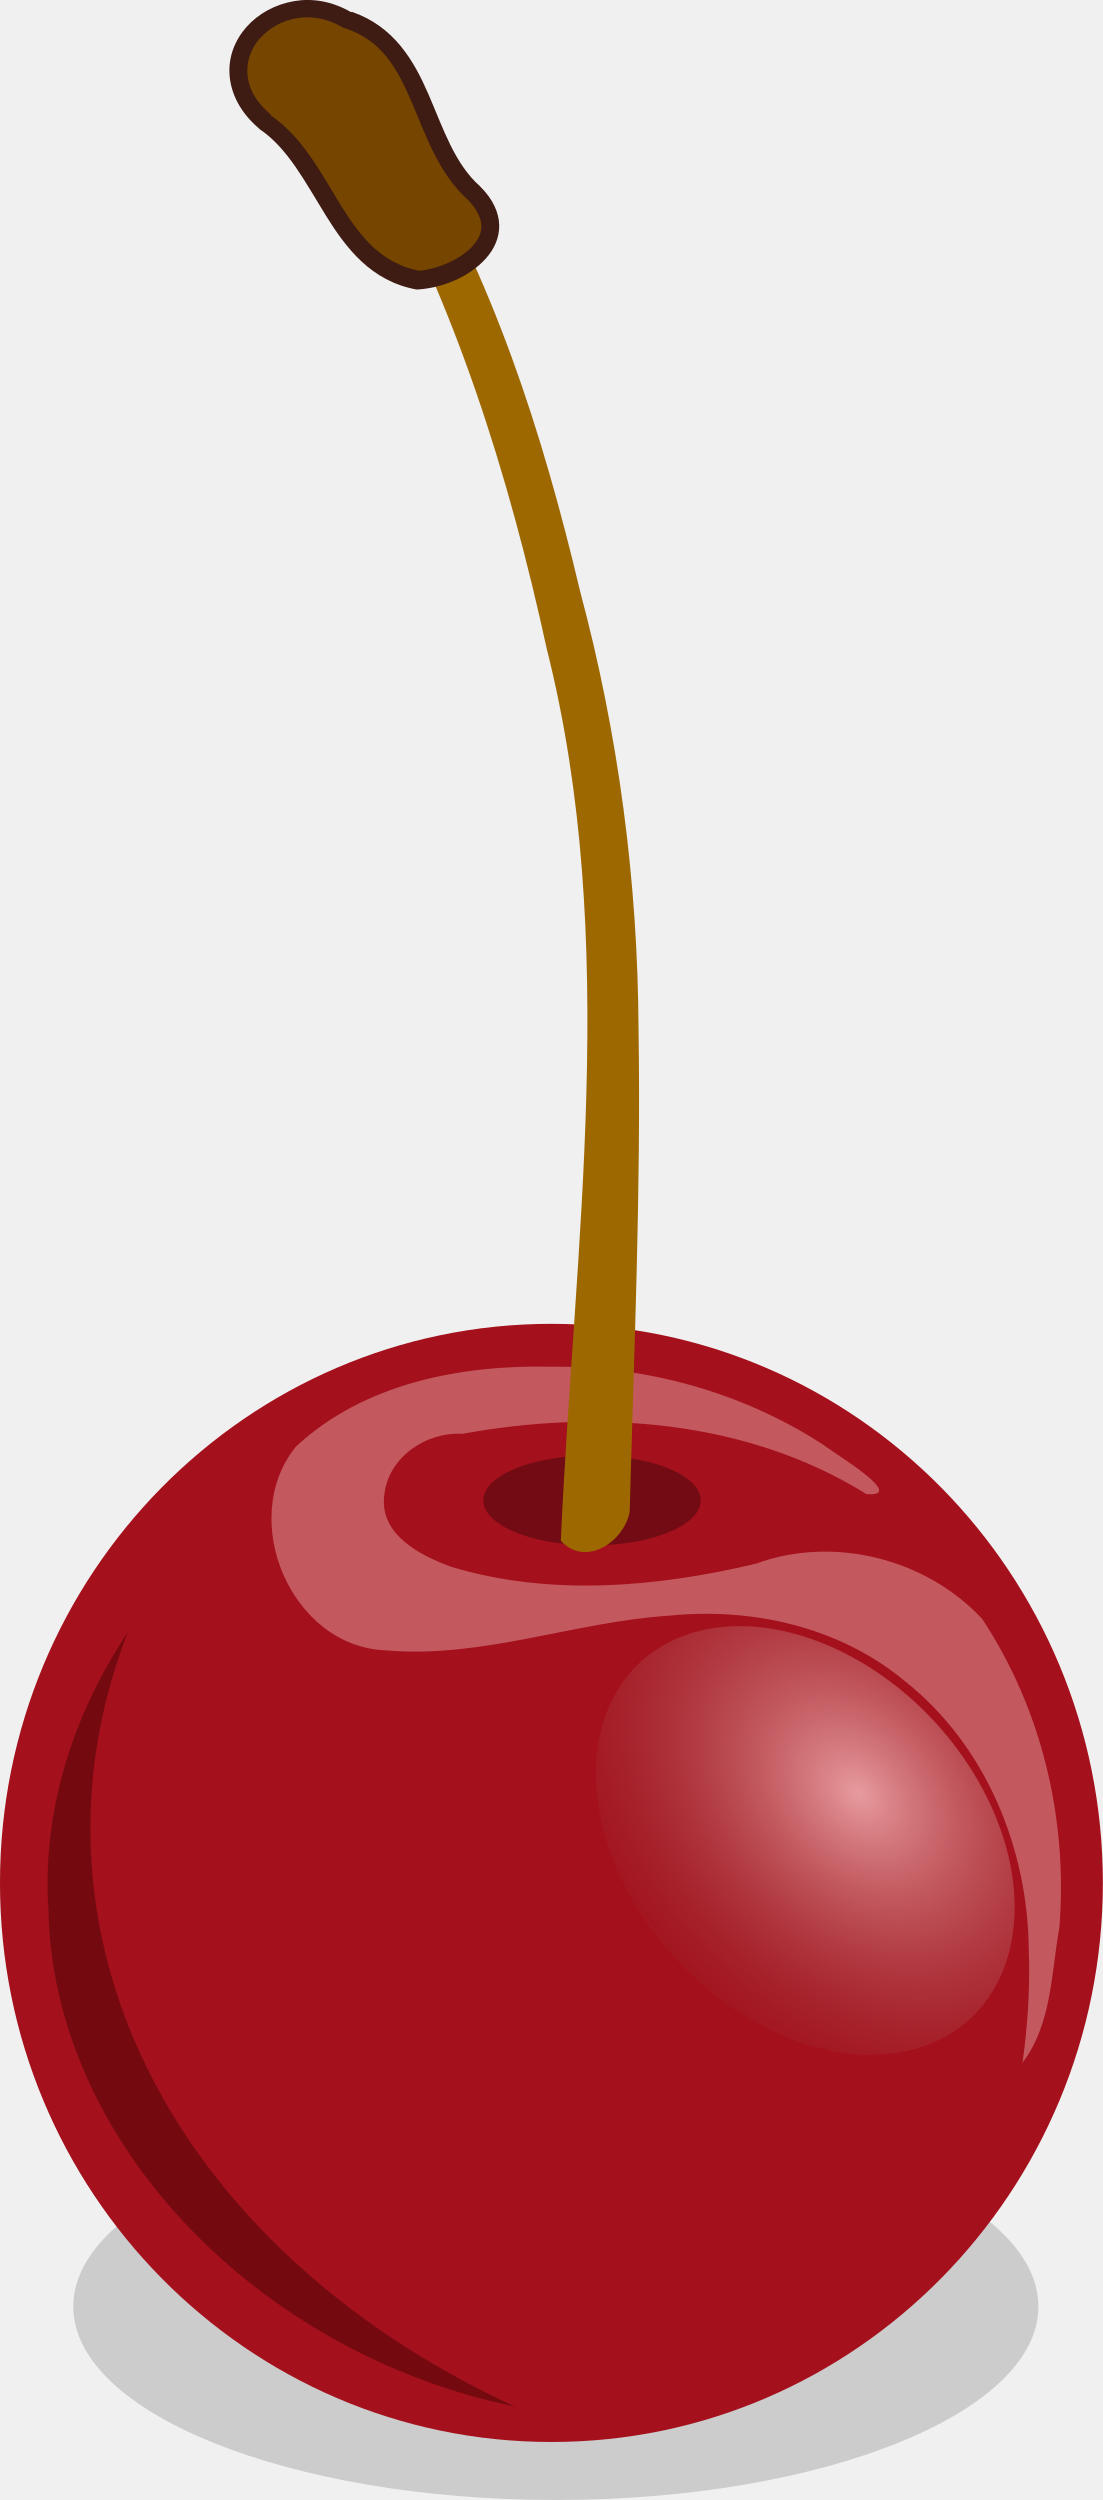
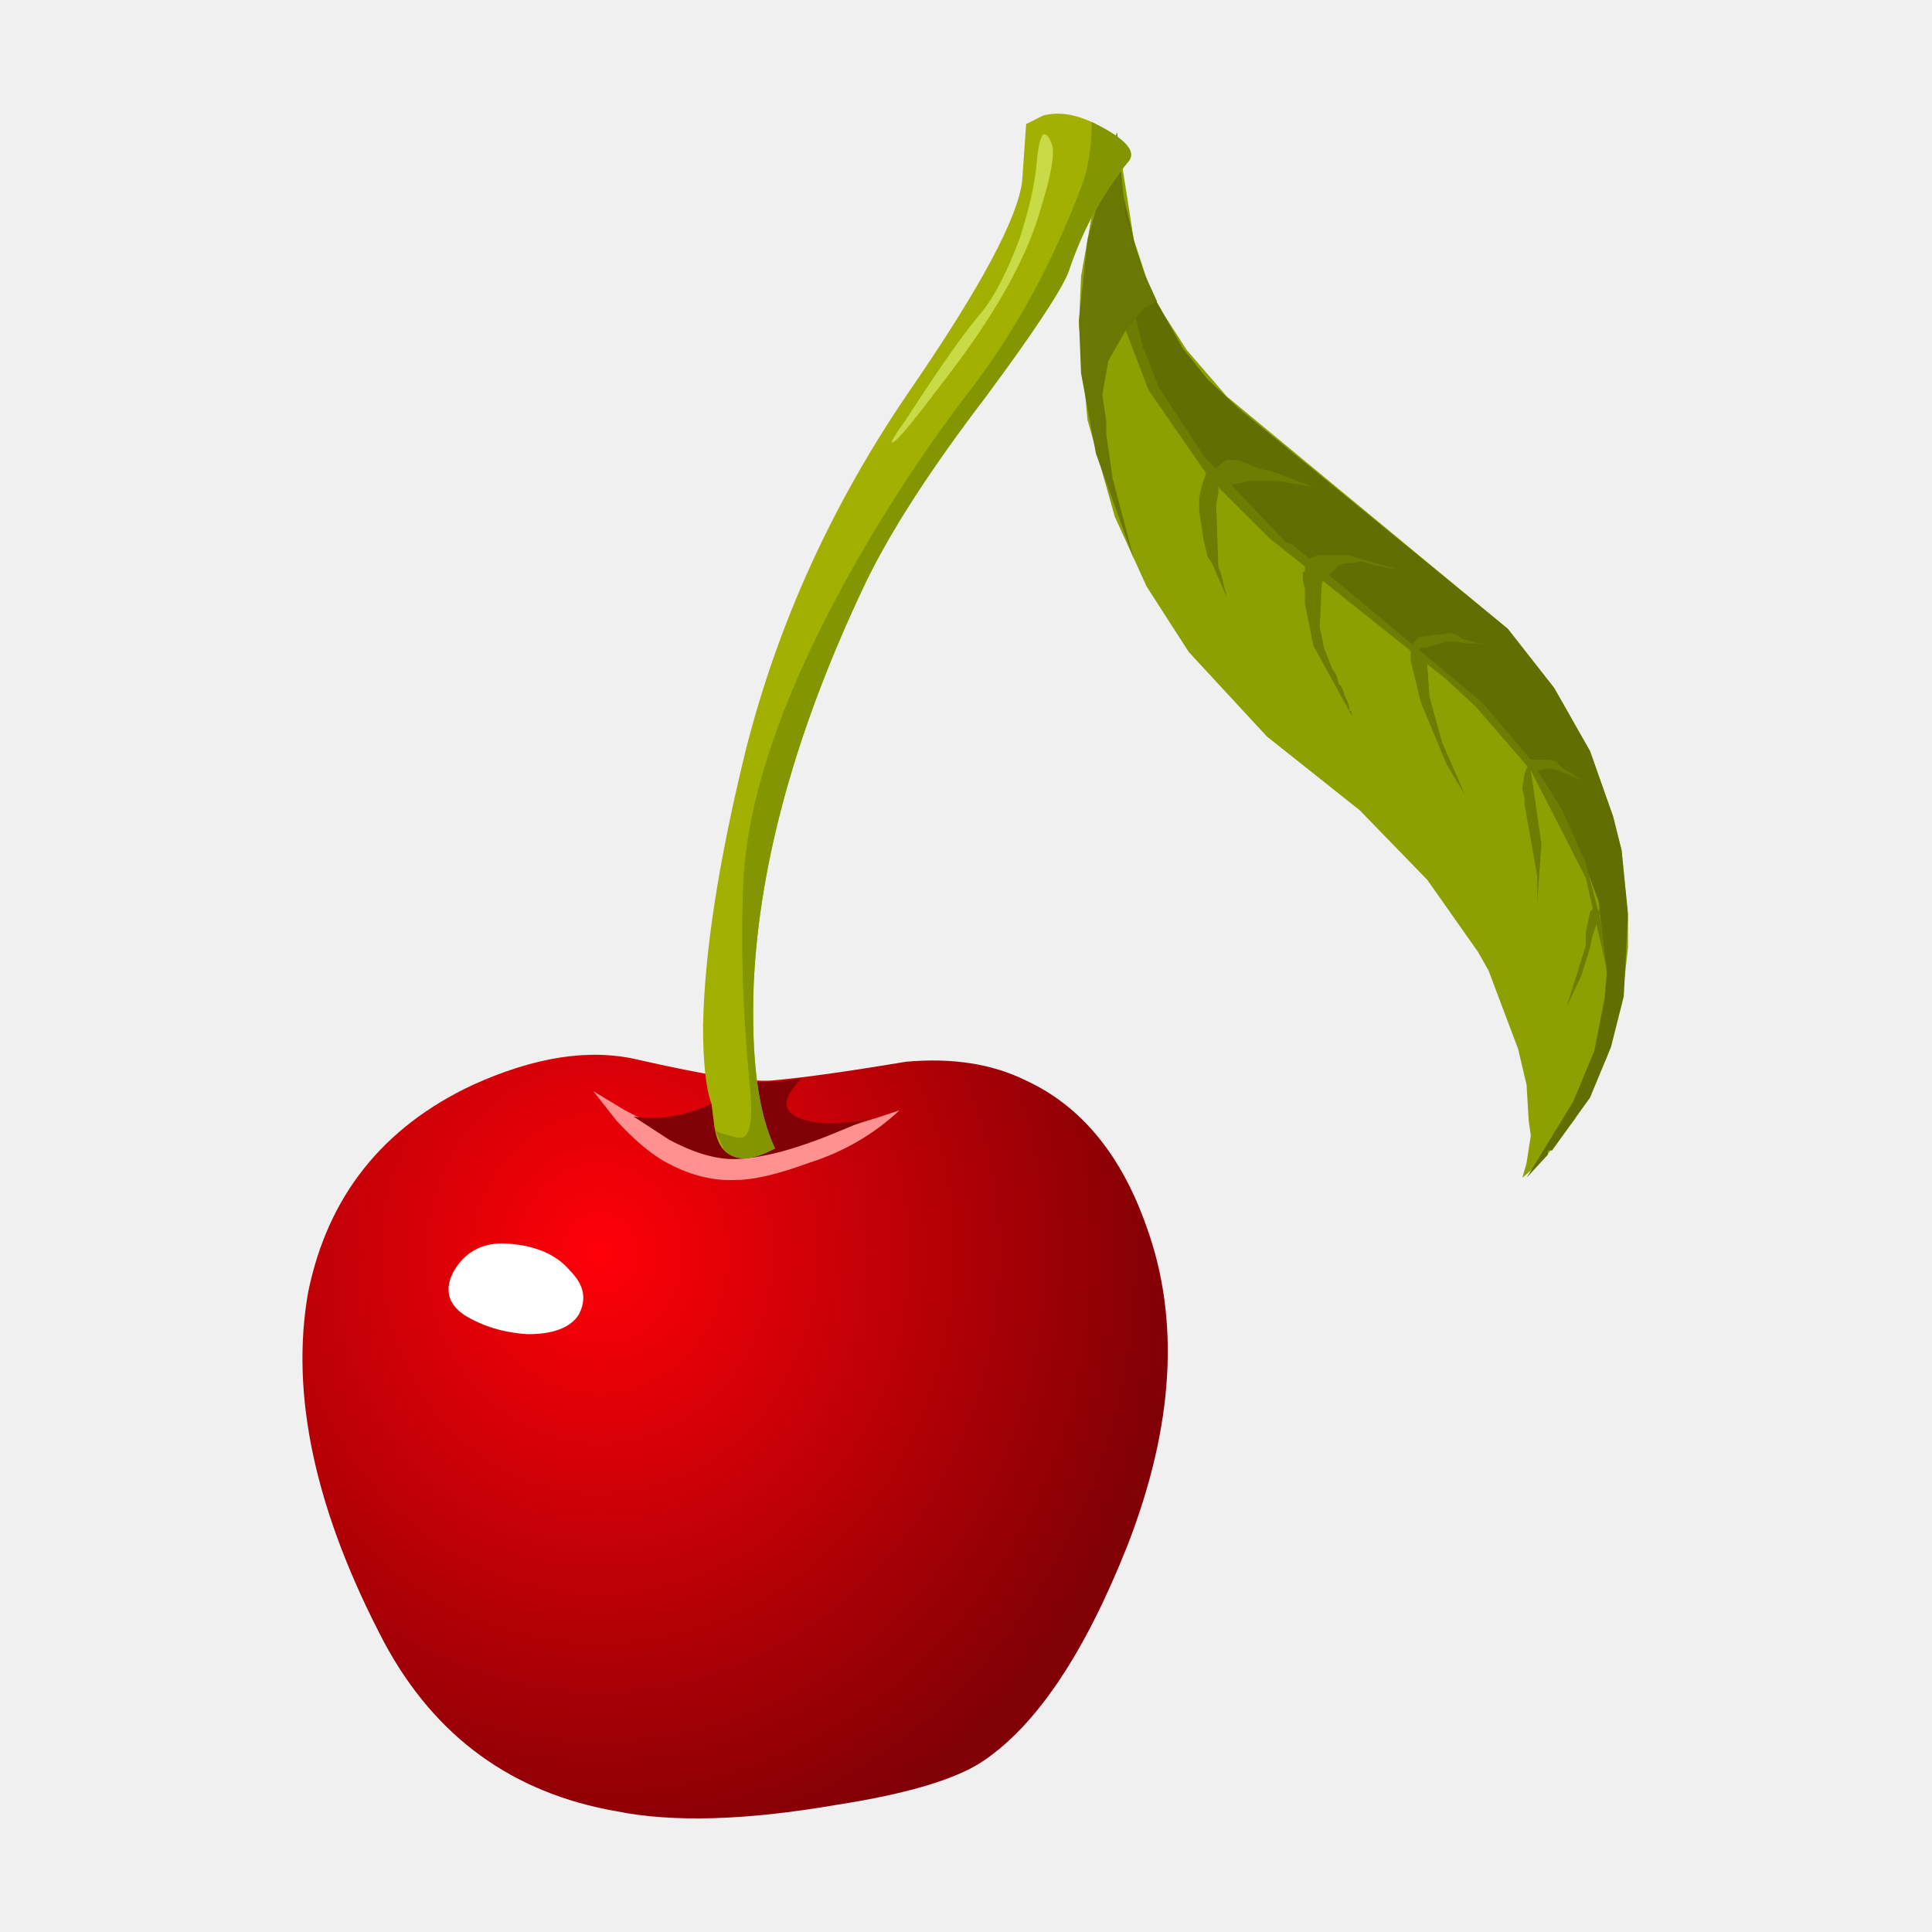
- <svg xmlns="http://www.w3.org/2000/svg" xmlns:xlink="http://www.w3.org/1999/xlink" width="88.229" height="200" id="svg4258" version="1.1">
-   <defs id="defs4260">
-     <radialGradient xlink:href="#radialGradient2528" id="radialGradient4230" gradientUnits="userSpaceOnUse" gradientTransform="matrix(0.3977967,-0.1427547,0.2776,0.4754405,141.6182,-119.0171)" cx="456.31" cy="448.48" r="35.801" />
-     <radialGradient id="radialGradient2528" gradientUnits="userSpaceOnUse" cy="448.48" cx="456.31" gradientTransform="scale(0.83205,1.2018)" r="35.801">
-       <stop id="stop6823" style="stop-color:#e79b9e" offset="0" />
-       <stop id="stop6825" style="stop-color:#890f18;stop-opacity:0" offset="1" />
+ <svg xmlns="http://www.w3.org/2000/svg" id="svg2" xml:space="preserve" viewBox="0 0 40 40" version="1.1">
+   <defs id="defs6">
+     <radialGradient id="radialGradient50" gradientUnits="userSpaceOnUse" cy="13.127" cx="23.404" gradientTransform="matrix(.47432 -.51416 .4688 .52088 -7.3237 16.429)" r="14.286">
+       <stop id="stop52" style="stop-color:#ff0008" offset="0" />
+       <stop id="stop54" style="stop-color:#800005" offset="1" />
    </radialGradient>
-     <radialGradient xlink:href="#radialGradient2528" id="radialGradient4314" gradientUnits="userSpaceOnUse" gradientTransform="matrix(0.3977967,-0.1427547,0.2776,0.4754405,141.6182,-119.0171)" cx="456.31" cy="448.48" r="35.801" />
+     <clipPath id="clipPath62">
+       <path id="path64" d="m5 6h8v9h-8v-9z" />
+     </clipPath>
+     <mask id="mask66">
+       <g id="g68">
+         <g id="g70" clip-path="url(#clipPath62)">
+           <path id="path72" style="fill:#000000;fill-opacity:.621" d="m5 6h8v9h-8v-9z" />
+         </g>
+       </g>
+     </mask>
+     <clipPath id="clipPath78">
+       <path id="path80" d="m5 6h8v9h-8v-9z" />
+     </clipPath>
+     <clipPath id="clipPath82">
+       <path id="path84" d="m5 6h8v9h-8v-9z" />
+     </clipPath>
+     <clipPath id="clipPath86">
+       <path id="path88" d="m11.914 13.336c0.633-0.793 0.91-1.715 0.84-2.762-0.07-1.051-0.477-1.937-1.223-2.66-0.722-0.723-1.574-1.062-2.554-1.016-0.954 0.047-1.747 0.457-2.379 1.227-0.629 0.793-0.907 1.715-0.836 2.762 0.09 1.051 0.5 1.937 1.222 2.66 0.723 0.723 1.575 1.058 2.555 1.012 0.953-0.047 1.746-0.454 2.375-1.223z" />
+     </clipPath>
+     <clipPath id="clipPath90">
+       <path id="path92" d="m-1030.8 85.842h13.059v11.974h-13.059v-11.974z" />
+     </clipPath>
+     <radialGradient id="radialGradient94" gradientUnits="userSpaceOnUse" cy="91.501" cx="-1024.6" r="3.138">
+       <stop id="stop96" style="stop-color:#ffffff" offset="0" />
+       <stop id="stop98" style="stop-color:#ffffff;stop-opacity:0" offset="1" />
+     </radialGradient>
+     <mask id="mask100">
+       <g id="g102">
+         <g id="g104" clip-path="url(#clipPath90)">
+           <path id="path106" style="fill:url(#radialGradient94)" d="m-1030.8 85.842h13.059v11.974h-13.059v-11.974z" />
+         </g>
+       </g>
+     </mask>
+     <radialGradient id="radialGradient108" gradientUnits="userSpaceOnUse" cy="91.501" cx="-1024.6" r="3.138">
+       <stop id="stop110" style="stop-color:#ffffff" offset="0" />
+       <stop id="stop112" style="stop-color:#ffffff" offset="1" />
+     </radialGradient>
+     <clipPath id="clipPath144">
+       <path id="path146" d="m10 8h4v5h-4v-5z" />
+     </clipPath>
+     <mask id="mask148">
+       <g id="g150">
+         <g id="g152" clip-path="url(#clipPath144)">
+           <path id="path154" style="fill:#000000;fill-opacity:.449" d="m10 8h4v5h-4v-5z" />
+         </g>
+       </g>
+     </mask>
+     <clipPath id="clipPath160">
+       <path id="path162" d="m10 8h4v5h-4v-5z" />
+     </clipPath>
+     <clipPath id="clipPath164">
+       <path id="path166" d="m10 8h4v5h-4v-5z" />
+     </clipPath>
+     <clipPath id="clipPath168">
+       <path id="path170" d="m13.059 11.48c0.281-0.328 0.406-0.722 0.382-1.187-0.023-0.445-0.195-0.828-0.523-1.156-0.328-0.305-0.688-0.442-1.082-0.418-0.422 0.023-0.77 0.207-1.051 0.558-0.281 0.348-0.41 0.758-0.387 1.223 0.024 0.445 0.2 0.816 0.528 1.121 0.301 0.301 0.664 0.441 1.082 0.418 0.422-0.023 0.769-0.207 1.051-0.559z" />
+     </clipPath>
+     <clipPath id="clipPath172">
+       <path id="path174" d="m-898.83-5.758h6.506v6.542h-6.506v-6.542z" />
+     </clipPath>
+     <radialGradient id="radialGradient176" gradientUnits="userSpaceOnUse" cy="-2.35" cx="-895.99" r="1.35">
+       <stop id="stop178" style="stop-color:#ffffff" offset="0" />
+       <stop id="stop180" style="stop-color:#ffffff;stop-opacity:0" offset="1" />
+     </radialGradient>
+     <mask id="mask182">
+       <g id="g184">
+         <g id="g186" clip-path="url(#clipPath172)">
+           <path id="path188" style="fill:url(#radialGradient176)" d="m-898.83-5.758h6.506v6.542h-6.506v-6.542z" />
+         </g>
+       </g>
+     </mask>
+     <radialGradient id="radialGradient190" gradientUnits="userSpaceOnUse" cy="-2.35" cx="-895.99" r="1.35">
+       <stop id="stop192" style="stop-color:#ffffff" offset="0" />
+       <stop id="stop194" style="stop-color:#ffffff" offset="1" />
+     </radialGradient>
  </defs>
-   <g id="layer1" transform="translate(-374.4275,-374.5458)">
-     <path d="m 457.499,559.071 c 0,8.539 -17.3,15.475 -38.605,15.475 -21.305,0 -38.605,-6.936 -38.605,-15.475 0,-8.539 17.3,-15.475 38.605,-15.475 21.241,0 38.492,6.878 38.605,15.387" style="opacity:0.15;fill:#000000;fill-opacity:1" id="path23915" />
-     <g id="g4204" transform="matrix(1.70314,0,0,1.70314,-319.2895,468.5097)">
-       <path id="path2536" style="fill:#a4101b" d="m 459.12,33.273 c 0,14.496 -11.604,26.261 -25.902,26.261 -14.298,0 -25.902,-11.765 -25.902,-26.261 0,-14.496 11.604,-26.261 25.902,-26.261 14.298,0 25.902,11.765 25.902,26.261 z" />
-       <path id="path6236" style="opacity:0.439;fill:#ebb4b5" d="m 433.199,9.025 c -4.233,-0.091 -8.795,0.778 -11.985,3.758 -2.757,3.405 -0.23,9.405 4.228,9.567 4.517,0.399 8.854,-1.346 13.328,-1.631 3.9,-0.395 8.003,0.54 11.052,3.077 3.784,3.002 5.77,7.821 5.817,12.585 0.07,1.781 -0.047,3.567 -0.292,5.333 1.378,-1.803 1.343,-4.198 1.729,-6.334 0.409,-5.059 -0.818,-10.276 -3.633,-14.518 -2.64,-2.823 -6.973,-3.922 -10.617,-2.584 -4.652,1.106 -9.666,1.551 -14.304,0.15 -1.462,-0.533 -3.384,-1.504 -3.156,-3.357 0.173,-1.784 1.961,-2.994 3.672,-2.893 6.381,-1.169 13.363,-0.663 18.973,2.83 1.951,0.162 -1.413,-1.851 -2.079,-2.352 -3.767,-2.428 -8.26,-3.68 -12.734,-3.63 z" />
-       <path id="path6819" style="fill:url(#radialGradient4314)" d="m 453.209,28.387 c 3.107,5.321 2.015,10.938 -2.441,12.537 -4.451,1.597 -10.588,-1.426 -13.695,-6.747 -3.109,-5.325 -2.017,-10.942 2.434,-12.539 4.456,-1.599 10.593,1.424 13.702,6.749 z" />
-       <path id="path6829" style="opacity:0.652;fill:#5b050b" d="m 413.326,21.489 c -2.633,3.954 -4.048,8.491 -3.732,13.095 0.22,10.811 9.781,20.781 21.919,23.288 -11.916,-5.465 -19.949,-15.574 -19.949,-27.17 0,-3.205 0.624,-6.298 1.761,-9.212 z" />
-       <g transform="translate(42,20)" id="g3961">
-         <path id="path12957" style="opacity:0.303;fill:#000000;fill-rule:evenodd" d="m 398.232,-4.694 c 0,1.166 -2.288,2.113 -5.104,2.113 -2.821,0 -5.109,-0.947 -5.109,-2.113 0,-1.166 2.288,-2.113 5.109,-2.113 2.816,0 5.104,0.947 5.104,2.113 z" />
-         <path id="path3319" style="fill:#9e6800;fill-rule:evenodd" d="m 391.66,-2.796 c 0.62,-13.927 2.799,-28.146 -0.658,-41.884 -1.782,-8.178 -4.316,-16.281 -8.432,-23.601 -0.756,-1.948 1.606,-2.789 1.875,-0.47 4.011,6.562 6.366,13.94 8.127,21.381 1.791,6.688 2.702,13.581 2.737,20.502 0.121,7.575 -0.211,15.156 -0.415,22.72 -0.278,1.397 -2.064,2.615 -3.234,1.351 z" />
-         <path id="path3325" style="fill:#764500;fill-rule:evenodd" d="m 384.953,-62.024 c -3.892,-0.732 -4.288,-5.491 -7.176,-7.441 -3.31,-2.815 0.544,-6.765 3.887,-4.776 3.745,1.242 3.317,5.802 5.918,8.126 2.097,2.095 -0.549,3.954 -2.629,4.091 z" />
-         <path id="path6226" style="fill:#3e1b13;fill-rule:evenodd;stroke:none" d="m 379.129,-75.117 c -0.876,0.149 -1.677,0.585 -2.226,1.204 -0.55,0.62 -0.864,1.403 -0.804,2.263 0.061,0.86 0.491,1.757 1.388,2.518 0.011,0.013 0.023,0.025 0.036,0.036 1.319,0.89 2.14,2.501 3.102,4.052 0.962,1.55 2.126,3.071 4.234,3.468 0.036,0.005 0.074,0.005 0.11,0 1.154,-0.077 2.411,-0.598 3.175,-1.46 0.383,-0.431 0.639,-0.971 0.621,-1.57 -0.019,-0.599 -0.299,-1.211 -0.876,-1.788 -0.012,-0.013 -0.023,-0.025 -0.037,-0.037 -1.188,-1.062 -1.71,-2.693 -2.408,-4.307 -0.689,-1.591 -1.612,-3.181 -3.576,-3.869 -0.025,-0.014 -0.05,0.014 -0.074,0 -0.898,-0.513 -1.81,-0.657 -2.664,-0.511 z m 0.11,0.803 c 0.682,-0.12 1.438,-0.009 2.189,0.438 0.035,0.017 0.072,0.029 0.11,0.037 1.72,0.57 2.428,1.873 3.102,3.431 0.668,1.543 1.245,3.339 2.628,4.599 0.014,0.012 0.023,0.025 0.037,0.036 0.432,0.449 0.61,0.873 0.62,1.204 0.011,0.343 -0.124,0.636 -0.402,0.949 -0.538,0.607 -1.61,1.085 -2.518,1.168 -1.75,-0.35 -2.728,-1.545 -3.65,-3.03 -0.923,-1.486 -1.78,-3.208 -3.322,-4.271 v -0.037 c -0.759,-0.646 -1.051,-1.287 -1.094,-1.898 -0.043,-0.611 0.166,-1.208 0.584,-1.679 0.418,-0.471 1.033,-0.829 1.716,-0.949 z" />
+   <g id="g10" transform="matrix(1.25,0,0,-1.25,0,40)">
+     <g id="g12">
+       <path id="path14" style="fill-rule:evenodd;fill:#8ca101" d="m26.336 19.559 0.383-1.086 0.14-0.559 0.106-1.121v-0.488l-0.106-0.946-0.246-0.875-0.523-1.011-0.488-0.633-0.071-0.031-0.035-0.071-0.281-0.246 0.07 0.246 0.07 0.453-0.035 0.247-0.035 0.593-0.14 0.594-0.489 1.297-0.176 0.312-0.839 1.192-1.118 1.152-1.539 1.223-1.293 1.398-0.699 1.086-0.527 1.156-0.453 1.606-0.141 1.574 0.035 0.805 0.211 1.191 0.383 1.188 0.281-1.782 0.313-0.945 0.562-0.875 0.664-0.769 4.653-3.848 0.769-0.981 0.594-1.046z" />
+       <path id="path16" style="fill-rule:evenodd;fill:#616e01" d="m25.742 20.605 0.594-1.046 0.383-1.086 0.14-0.559 0.106-1.051-0.07-1.363-0.211-0.84-0.348-0.84-0.629-0.875h-0.07v-0.07l-0.352-0.383 0.77 1.258 0.351 0.84 0.172 0.875 0.035 0.422-0.136 1.187-0.247 0.664-0.035 0.071-0.07 0.105-0.488 1.047-0.629 0.84-0.91 0.91-2.973 2.414-1.332 1.363-0.836 1.399-0.457 1.402-0.176 0.977 0.071 0.875 0.14 0.351 0.07-0.734 0.317-1.332 0.664-1.188 0.418-0.523 0.527-0.492 4.442-3.637 0.769-0.981z" />
+       <path id="path18" style="fill-rule:evenodd;fill:#6c7d02" d="m21.402 22.984 3.149-2.621 0.804-0.945 0.524-0.84 0.387-0.875 0.246-0.945 0.101-0.805-0.347 1.504-0.911 1.785-0.91 1.051-0.488 0.453-2.937 2.344-0.981 0.98-1.016 1.469-0.628 1.645-0.207 0.976 0.242 0.211 0.492-2.098 0.277-0.699 0.735-1.121 1.363-1.433 0.105-0.036z" />
+       <path id="path20" style="fill-rule:evenodd;fill:#687802" d="m18.957 27.461 0.207-0.453-0.207-0.106-0.316-0.382-0.282-0.493-0.101-0.558 0.066-0.457v-0.207l0.106-0.735 0.351-1.332-0.629 1.75-0.246 1.328-0.035 0.875 0.141 1.332 0.488 1.782 0.141-1.364 0.316-0.98z" />
+       <path id="path22" style="fill-rule:evenodd;fill:#6c7d02" d="m20.039 24.242 0.141-0.066 0.035-0.035v-0.141l-0.035-0.07v-0.106l-0.035-0.176 0.035-1.046 0.035-0.071 0.105-0.422-0.246 0.563-0.07 0.101-0.07 0.282-0.071 0.488v0.211l0.035 0.176 0.071 0.211 0.035 0.066 0.035 0.035z" />
+       <path id="path24" style="fill-rule:evenodd;fill:#6c7d02" d="m21.859 22.496 0.036-0.141-0.036-0.734 0.071-0.351 0.136-0.348 0.071-0.106 0.035-0.14 0.035-0.035 0.035-0.071 0.035-0.105 0.035-0.067 0.036-0.105v-0.07h0.035v-0.071l-0.035 0.071-0.594 1.082-0.141 0.699v0.246l-0.035 0.141v0.14h0.035v0.106l0.035 0.035h0.036l0.175-0.176z" />
+       <path id="path26" style="fill-rule:evenodd;fill:#6c7d02" d="m24.27 18.824-0.313 0.524-0.422 1.015-0.172 0.699v0.278l0.035-0.035 0.106-0.071 0.066-0.101 0.071-0.141 0.035-0.527 0.211-0.766 0.383-0.875z" />
+       <path id="path28" style="fill-rule:evenodd;fill:#6c7d02" d="m25.215 18.93v0.031l0.035 0.211 0.035 0.105 0.035 0.035 0.035-0.07 0.176-1.222-0.07-0.981v0.453l-0.211 1.192v0.105l-0.035 0.141z" />
+       <path id="path30" style="fill-rule:evenodd;fill:#6c7d02" d="m26.266 16.551 0.07 0.347 0.07 0.071 0.106-0.071-0.141-0.418-0.035-0.175-0.141-0.457-0.246-0.524 0.317 1.016v0.211z" />
+       <path id="path32" style="fill-rule:evenodd;fill:#6c7d02" d="m20.703 24.035-0.488-0.105-0.106 0.277 0.106 0.105 0.105 0.071h0.176l0.348-0.141 0.281-0.066 0.629-0.246-0.594 0.105h-0.457z" />
+       <path id="path34" style="fill-rule:evenodd;fill:#6c7d02" d="m22.766 22.637-0.207 0.066-0.176-0.031h-0.106l-0.105-0.035-0.277-0.282-0.282 0.348 0.211 0.106h0.488l0.84-0.243-0.386 0.071z" />
+       <path id="path36" style="fill-rule:evenodd;fill:#6c7d02" d="m24.656 21.305-0.176 0.035h-0.175l-0.207 0.035h-0.141l-0.352-0.105h-0.07l-0.031-0.036-0.141 0.071 0.141 0.14 0.523 0.071 0.106-0.036 0.105-0.07 0.418-0.105z" />
+       <path id="path38" style="fill-rule:evenodd;fill:#6c7d02" d="m25.879 19.277 0.351-0.211-0.421 0.176-0.172 0.035-0.106-0.035h-0.176l-0.07 0.07 0.035 0.106h0.352l0.105-0.035 0.102-0.106z" />
+       <g id="g40">
+         <g id="g42">
+           <g id="g48">
+             <path id="path56" style="fill-rule:evenodd;fill:url(#radialGradient50)" d="m12.766 14.102c0.535 0.046 1.281 0.152 2.238 0.312 0.769 0.07 1.434-0.035 1.992-0.312 0.91-0.422 1.574-1.227 1.992-2.414 0.559-1.54 0.457-3.301-0.312-5.282-0.703-1.773-1.492-2.961-2.379-3.566-0.445-0.305-1.262-0.551-2.449-0.735-1.493-0.257-2.703-0.293-3.637-0.105-1.727 0.301-3.008 1.234-3.848 2.797-1.14 2.168-1.562 4.101-1.258 5.805 0.325 1.586 1.235 2.73 2.727 3.429 1.027 0.465 1.934 0.606 2.73 0.418 1.118-0.254 1.852-0.371 2.204-0.347z" />
+           </g>
+         </g>
      </g>
+       <g id="g58">
+         <g id="g74" mask="url(#mask66)">
+           <g id="g114">
+             <g id="g116" clip-path="url(#clipPath78)">
+               <g id="g118">
+                 <g id="g122">
+                   <g id="g124" clip-path="url(#clipPath82)">
+                     <g id="g126">
+                       <g id="g128">
+                         <g id="g130" clip-path="url(#clipPath86)">
+                           <g id="g132" transform="matrix(.69945 .0083942 -.094715 -.7608 734.1 88.961)">
+                             <g id="g136" mask="url(#mask100)">
+                               <path id="path138" style="fill-rule:evenodd;fill:url(#radialGradient108)" d="m11.914 13.336c0.633-0.793 0.91-1.715 0.84-2.762-0.07-1.051-0.477-1.937-1.223-2.66-0.722-0.723-1.574-1.062-2.554-1.016-0.954 0.047-1.747 0.457-2.379 1.227-0.629 0.793-0.907 1.715-0.836 2.762 0.09 1.051 0.5 1.937 1.222 2.66 0.723 0.723 1.575 1.058 2.555 1.012 0.953-0.047 1.746-0.454 2.375-1.223z" />
+                             </g>
+                           </g>
+                         </g>
+                       </g>
+                     </g>
+                   </g>
+                 </g>
+               </g>
+             </g>
+           </g>
+         </g>
+       </g>
+       <g id="g140">
+         <g id="g156" mask="url(#mask148)">
+           <g id="g196">
+             <g id="g198" clip-path="url(#clipPath160)">
+               <g id="g200">
+                 <g id="g204">
+                   <g id="g206" clip-path="url(#clipPath164)">
+                     <g id="g208">
+                       <g id="g210">
+                         <g id="g212" clip-path="url(#clipPath168)">
+                           <g id="g214" transform="matrix(.69952 0 -.084222 -.7643 638.26 8.5994)">
+                             <g id="g218" mask="url(#mask182)">
+                               <path id="path220" style="fill-rule:evenodd;fill:url(#radialGradient190)" d="m13.059 11.48c0.281-0.328 0.406-0.722 0.382-1.187-0.023-0.445-0.195-0.828-0.523-1.156-0.328-0.305-0.688-0.442-1.082-0.418-0.422 0.023-0.77 0.207-1.051 0.558-0.281 0.348-0.41 0.758-0.387 1.223 0.024 0.445 0.2 0.816 0.528 1.121 0.301 0.301 0.664 0.441 1.082 0.418 0.422-0.023 0.769-0.207 1.051-0.559z" />
+                             </g>
+                           </g>
+                         </g>
+                       </g>
+                     </g>
+                   </g>
+                 </g>
+               </g>
+             </g>
+           </g>
+         </g>
+       </g>
+       <path id="path222" style="fill-rule:evenodd;fill:#ffffff" d="m8.324 11.406c0.512-0.019 0.883-0.172 1.117-0.453 0.235-0.234 0.282-0.476 0.141-0.734-0.141-0.211-0.418-0.317-0.84-0.317-0.398 0.024-0.746 0.129-1.051 0.317-0.277 0.187-0.336 0.433-0.171 0.734 0.183 0.305 0.453 0.453 0.804 0.453z" />
+       <path id="path224" style="fill-rule:evenodd;fill:#ff9191" d="m11.68 13.051 0.422 0.07c0.3 0.024 0.558 0.024 0.769 0 0.324-0.023 1 0.141 2.027 0.488-0.421-0.394-0.921-0.687-1.503-0.871-0.512-0.187-0.911-0.281-1.192-0.281-0.371-0.023-0.758 0.07-1.152 0.281-0.258 0.137-0.535 0.371-0.84 0.7l-0.383 0.488 0.524-0.317c0.441-0.23 0.886-0.418 1.328-0.558z" />
+       <path id="path226" style="fill-rule:evenodd;fill:#800005" d="m10.492 13.508c0.395-0.07 0.828 0 1.293 0.207 0.328 0.023 0.453 0.082 0.383 0.176 0.023 0.047 0.051 0.093 0.07 0.14 0.071 0.094 0.129 0.117 0.176 0.071 0.094-0.047 0.375-0.036 0.84 0.031l-0.176-0.242c-0.094-0.164-0.058-0.293 0.106-0.387 0.304-0.137 0.711-0.149 1.222-0.031l-0.594-0.246c-0.628-0.258-1.152-0.399-1.574-0.422-0.324-0.024-0.711 0.082-1.152 0.316l-0.594 0.387z" />
+       <path id="path228" style="fill-rule:evenodd;fill:#a2b002" d="m14.34 22.355c-1.145-2.402-1.762-4.617-1.856-6.644-0.046-1.238 0.071-2.145 0.352-2.731-0.375-0.207-0.652-0.218-0.84-0.035-0.094 0.094-0.152 0.258-0.176 0.493l-0.035 0.277c-0.094 0.258-0.14 0.687-0.14 1.297 0.023 1.211 0.257 2.726 0.703 4.547 0.535 2.121 1.445 4.113 2.726 5.98 1.168 1.699 1.785 2.856 1.856 3.461l0.066 0.945 0.281 0.141c0.258 0.07 0.551 0.023 0.875-0.141 0.465-0.234 0.653-0.433 0.559-0.593-0.441-0.54-0.781-1.157-1.012-1.856-0.117-0.301-0.574-0.992-1.367-2.062-0.91-1.192-1.574-2.215-1.992-3.079z" />
+       <path id="path230" style="fill-rule:evenodd;fill:#839602" d="m13.953 22.285c0.652 1.188 1.375 2.297 2.168 3.32 0.723 0.957 1.317 2.055 1.785 3.29 0.117 0.304 0.176 0.664 0.176 1.085l0.07-0.035c0.465-0.234 0.653-0.433 0.559-0.593-0.445-0.54-0.781-1.157-1.016-1.856-0.117-0.301-0.57-0.992-1.363-2.062-0.91-1.192-1.574-2.215-1.992-3.079-1.145-2.402-1.762-4.617-1.856-6.644-0.046-1.238 0.071-2.145 0.352-2.731-0.375-0.207-0.652-0.218-0.84-0.035l-0.141 0.317c0.211-0.071 0.34-0.106 0.387-0.106 0.184-0.023 0.242 0.282 0.172 0.91-0.113 1.192-0.148 2.297-0.102 3.325 0.067 1.375 0.618 3.007 1.641 4.894z" />
+       <path id="path232" style="fill-rule:evenodd;fill:#c8db46" d="m17.172 29.316c0.023 0.254 0.058 0.407 0.105 0.454 0.047 0.023 0.094-0.024 0.137-0.141 0.07-0.137 0-0.535-0.207-1.188-0.234-0.769-0.734-1.656-1.504-2.66-0.492-0.652-0.781-1.011-0.875-1.082-0.117-0.094-0.058 0.024 0.176 0.348 0.558 0.863 0.976 1.461 1.258 1.785 0.211 0.258 0.418 0.664 0.629 1.223 0.164 0.515 0.257 0.933 0.281 1.261z" />
    </g>
  </g>
</svg>
